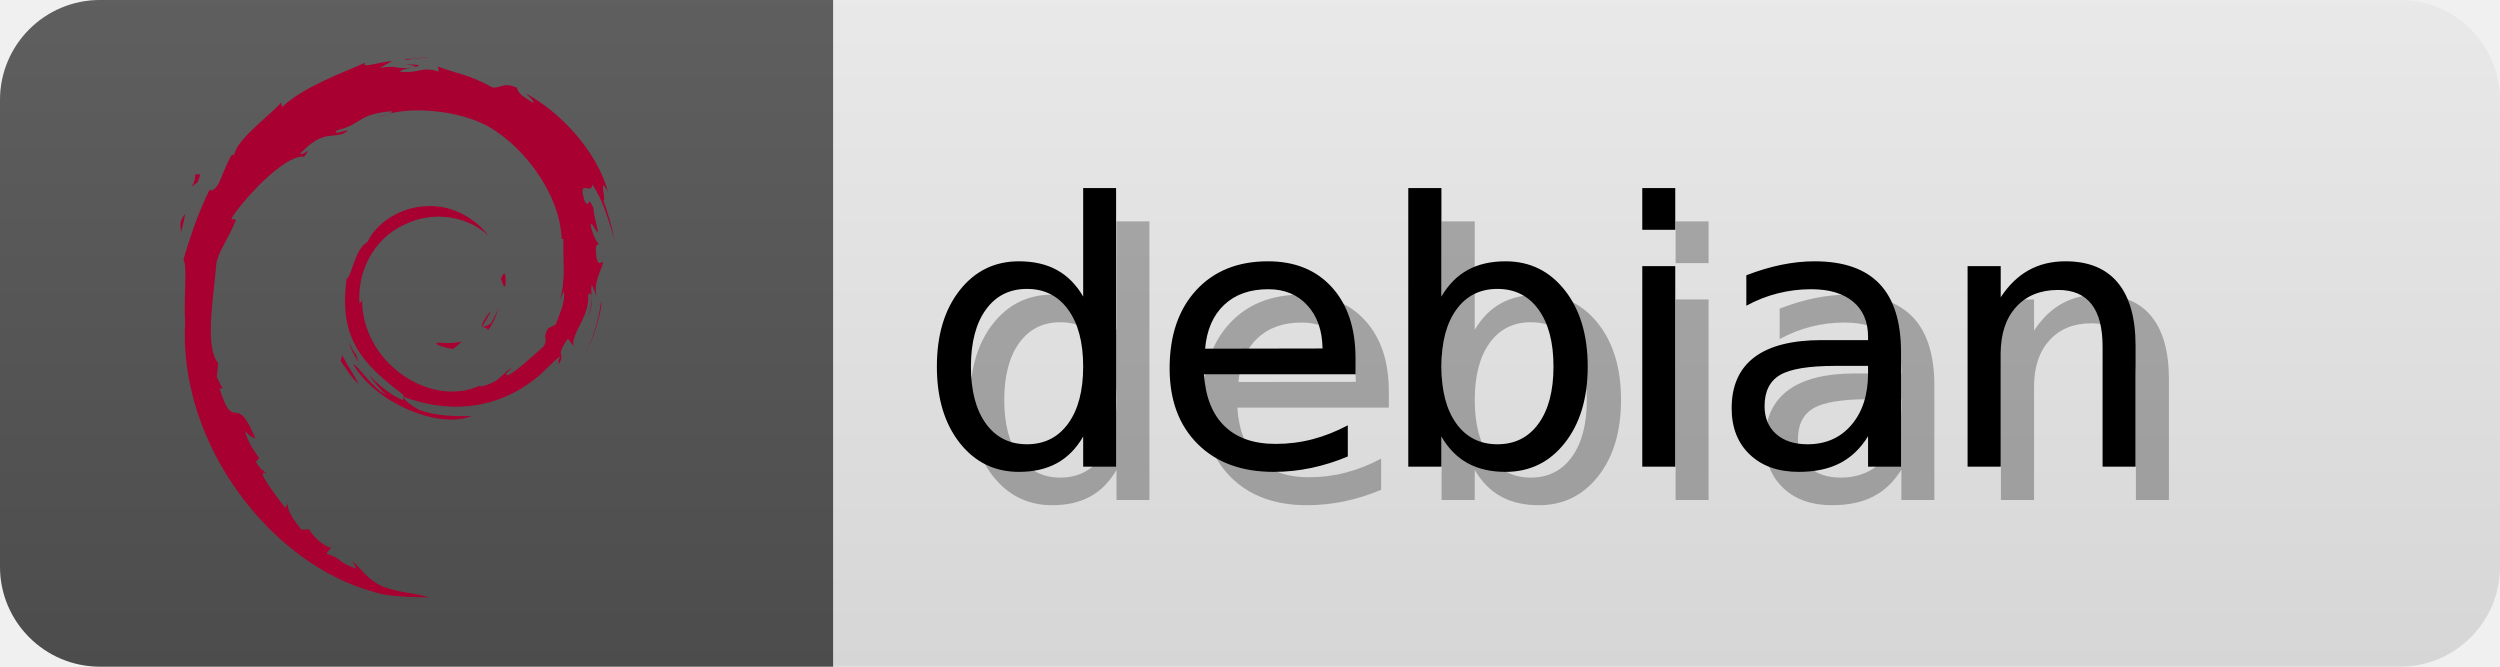
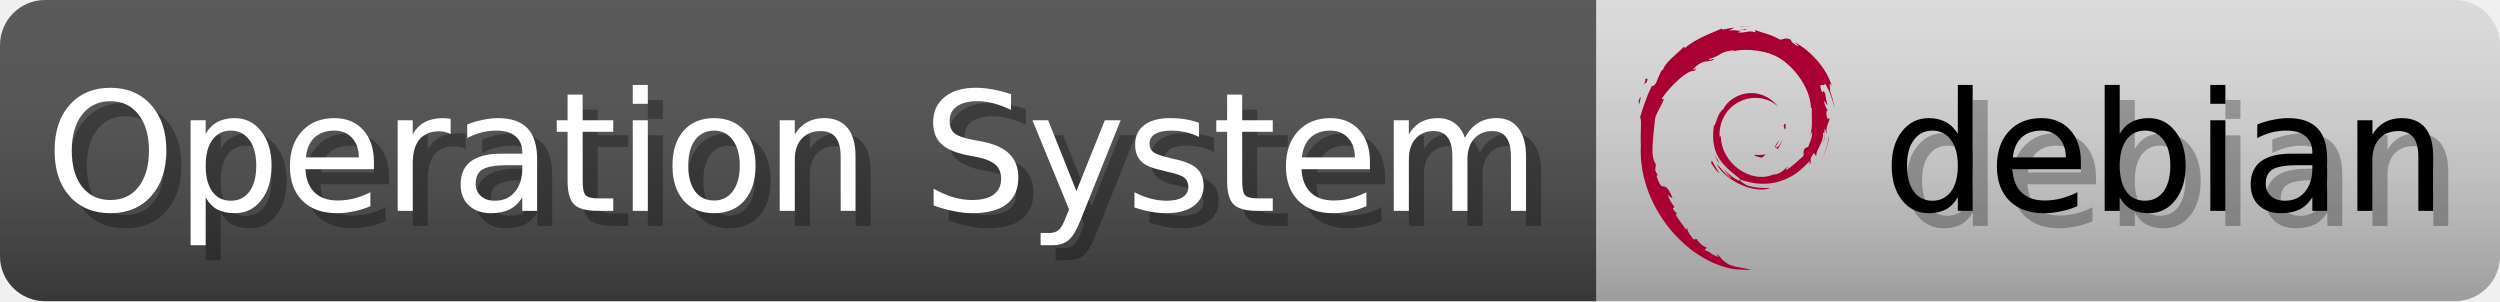
- <svg xmlns="http://www.w3.org/2000/svg" width="75" height="20">
-   <linearGradient id="s" x2="0" y2="100%">
-     <stop id="stop1" offset="0" stop-color="#bbb" stop-opacity=".1" />
-     <stop id="stop2" offset="1" stop-opacity=".1" />
+ <svg xmlns="http://www.w3.org/2000/svg" width="166" height="20">
+   <linearGradient id="gradient" x2="0" y2="100%">
+     <stop offset="0" stop-color="#B0B0B0" stop-opacity=".1" />
+     <stop offset="1" stop-opacity=".3" />
  </linearGradient>
-   <clipPath id="r">
-     <rect id="rect_clip" width="75" height="20" rx="3" fill="#ffffff" />
+   <clipPath id="clippath">
+     <rect id="rect_clip" width="166" height="20" rx="3" fill="#FFFFFF" />
  </clipPath>
-   <g id="clip1" clip-path="url(#r)">
-     <rect id="rect_left" width="25" height="20" fill="#555" />
-     <rect id="rect_right" x="25" width="50" height="20" fill="#EEE" />
-     <rect id="rect_gradient" width="80" height="20" fill="url(#s)" />
+   <g clip-path="url(#clippath)">
+     <rect id="rect_left" width="106" height="20" fill="#505050" />
+     <rect id="rect_right" x="106" width="60" height="20" fill="#E0E0E0" />
+     <rect id="rect_gradient" width="166" height="20" fill="url(#gradient)" />
  </g>
-   <g id="texts" fill="#ffffff" text-anchor="start" font-family="Verdana,Geneva,DejaVu Sans,sans-serif" text-rendering="geometricPrecision" font-size="110">
-     <text id="shadow" x="285" y="150" transform="scale(.1)" fill="#111" fill-opacity=".3" textLength="420">debian</text>
-     <text id="text" x="275" y="140" transform="scale(.1)" fill="#000" textLength="420">debian</text>
+   <g id="texts" fill="#FFFFFF" text-anchor="start" font-family="Verdana,Geneva,DejaVu Sans,sans-serif" text-rendering="geometricPrecision" font-size="11">
+     <text id="text_left_shadow" x="4.0" y="15" fill="#010101" fill-opacity=".3">Operation System</text>
+     <text id="text_left" x="3.0" y="14" fill="#FFFFFF">Operation System</text>
+     <text id="text_right_shadow" x="126" y="15" fill="#101010" fill-opacity=".3">debian</text>
+     <text id="text_right" x="125" y="14" fill="#000000">debian</text>
  </g>
-   <g id="debian" transform="matrix(0.13,0,0,0.13,3.6,1.5)" style="fill:#A80030;fill-opacity:1">
+   <g id="debian_logo" transform="matrix(0.13,0,0,0.13,107,1.5)" style="fill:#A80030">
    <path d="M73.776 67.531c-2.065.028.391 1.063 3.087 1.479a27.453 27.453 0 002.023-1.741c-1.679.41-3.387.419-5.11.262m11.086-2.763c1.229-1.697 2.127-3.556 2.442-5.478-.276 1.369-1.019 2.553-1.72 3.801-3.86 2.431-.363-1.443-.002-2.916-4.15 5.225-.57 3.133-.72 4.593m4.093-10.648c.249-3.72-.733-2.544-1.063-1.125.384.201.69 2.622 1.063 1.125M65.944 3.283c1.102.198 2.381.35 2.202.612 1.206-.263 1.48-.506-2.202-.612m2.202.613l-.779.161.725-.064.054-.097m34.372 51.634c.123 3.34-.978 4.961-1.969 7.829l-1.786.892c-1.46 2.838.142 1.802-.903 4.059-2.281 2.027-6.921 6.345-8.406 6.738-1.084-.023.734-1.278.972-1.771-3.052 2.098-2.449 3.147-7.118 4.422l-.136-.305c-11.516 5.417-27.51-5.318-27.299-19.966-.123.931-.349.697-.605 1.074-.594-7.537 3.481-15.107 10.353-18.196 6.722-3.329 14.602-1.963 19.417 2.524-2.644-3.465-7.909-7.137-14.148-6.793-6.111.097-11.828 3.98-13.735 8.196-3.132 1.972-3.495 7.6-4.859 8.628-1.835 13.491 3.453 19.318 12.398 26.175 1.407.949.396 1.093.587 1.815-2.972-1.392-5.694-3.493-7.931-6.065 1.186 1.739 2.468 3.429 4.125 4.756-2.803-.949-6.546-6.79-7.64-7.028 4.832 8.649 19.599 15.169 27.333 11.935-3.579.131-8.124.073-12.145-1.413-1.688-.869-3.984-2.669-3.574-3.007 10.553 3.944 21.456 2.988 30.586-4.333 2.323-1.81 4.861-4.887 5.594-4.93-1.105 1.661.188.8-.66 2.266 2.316-3.733-1.005-1.521 2.394-6.448l1.256 1.729c-.467-3.098 3.848-6.861 3.41-11.762.99-1.499 1.104 1.612.054 5.061 1.457-3.825.384-4.44.759-7.597.404 1.062.935 2.188 1.208 3.308-.95-3.696.975-6.226 1.45-8.373-.467-.208-1.464 1.634-1.692-2.732.034-1.896.528-.993.718-1.46-.373-.215-1.349-1.668-1.944-4.456.431-.655 1.151 1.698 1.739 1.795-.378-2.217-1.028-3.907-1.053-5.609-1.713-3.579-.606.478-1.996-1.536-1.823-5.687 1.513-1.32 1.738-3.903 2.763 4.003 4.339 10.208 5.062 12.777-.552-3.133-1.443-6.168-2.532-9.105.839.354-1.352-6.446 1.091-1.943-2.609-9.6-11.166-18.569-19.038-22.778.962.881 2.179 1.989 1.743 2.162-3.915-2.331-3.227-2.513-3.787-3.498-3.19-1.297-3.399.104-5.511.003-6.012-3.188-7.171-2.85-12.703-4.848l.252 1.177c-3.984-1.327-4.641.503-8.945.004-.263-.205 1.379-.74 2.73-.937-3.85.508-3.67-.759-7.438.14.929-.651 1.909-1.082 2.9-1.637-3.139.191-7.495 1.828-6.151.339-5.121 2.286-14.218 5.493-19.322 10.28l-.161-1.073c-2.339 2.809-10.2 8.387-10.826 12.022l-.625.146c-1.218 2.06-2.004 4.396-2.97 6.517-1.592 2.713-2.334 1.044-2.107 1.469-3.132 6.349-4.687 11.683-6.03 16.057.958 1.432.022 8.614.385 14.364-1.572 28.394 19.928 55.962 43.43 62.329 3.445 1.23 8.567 1.184 12.924 1.311-5.141-1.471-5.806-.778-10.813-2.525-3.614-1.701-4.405-3.644-6.964-5.864l1.014 1.79c-5.019-1.775-2.918-2.198-7.002-3.491l1.083-1.412c-1.627-.123-4.309-2.74-5.042-4.191l-1.779.07c-2.138-2.638-3.277-4.538-3.194-6.011l-.575 1.024c-.652-1.119-7.865-9.893-4.123-7.85-.696-.637-1.62-1.035-2.622-2.856l.762-.871c-1.802-2.316-3.315-5.287-3.2-6.276.96 1.298 1.627 1.54 2.287 1.763-4.548-11.285-4.803-.622-8.248-11.487l.729-.059c-.559-.842-.898-1.756-1.347-2.652l.316-3.161c-3.274-3.786-.916-16.098-.443-22.851.328-2.746 2.733-5.669 4.563-10.252l-1.114-.192c2.131-3.717 12.167-14.928 16.815-14.351 2.251-2.829-.446-.011-.886-.723 4.945-5.119 6.5-3.617 9.838-4.537 3.6-2.137-3.089.833-1.383-.815 6.223-1.589 4.41-3.613 12.528-4.42.857.487-1.987.752-2.701 1.385 5.185-2.536 16.408-1.959 23.697 1.408 8.458 3.952 17.961 15.638 18.336 26.631l.427.114c-.216 4.37.669 9.424-.865 14.066l1.043-2.201M51.233 70.366l-.29 1.448c1.357 1.845 2.435 3.843 4.167 5.283-1.246-2.434-2.173-3.44-3.877-6.731m3.208-.126c-.718-.795-1.144-1.751-1.62-2.704.456 1.675 1.388 3.114 2.255 4.578l-.635-1.874m56.785-12.343l-.304.762a36.72 36.72 0 01-3.599 11.487 36.107 36.107 0 003.903-12.249M66.353 2.293c1.396-.513 3.433-.281 4.914-.617-1.93.162-3.852.259-5.75.503l.836.114M17.326 28.362c.322 2.979-2.242 4.135.567 2.171 1.506-3.39-.588-.935-.567-2.171M14.025 42.15c.646-1.986.764-3.18 1.011-4.328-1.788 2.285-.823 2.773-1.011 4.328" />
  </g>
</svg>
